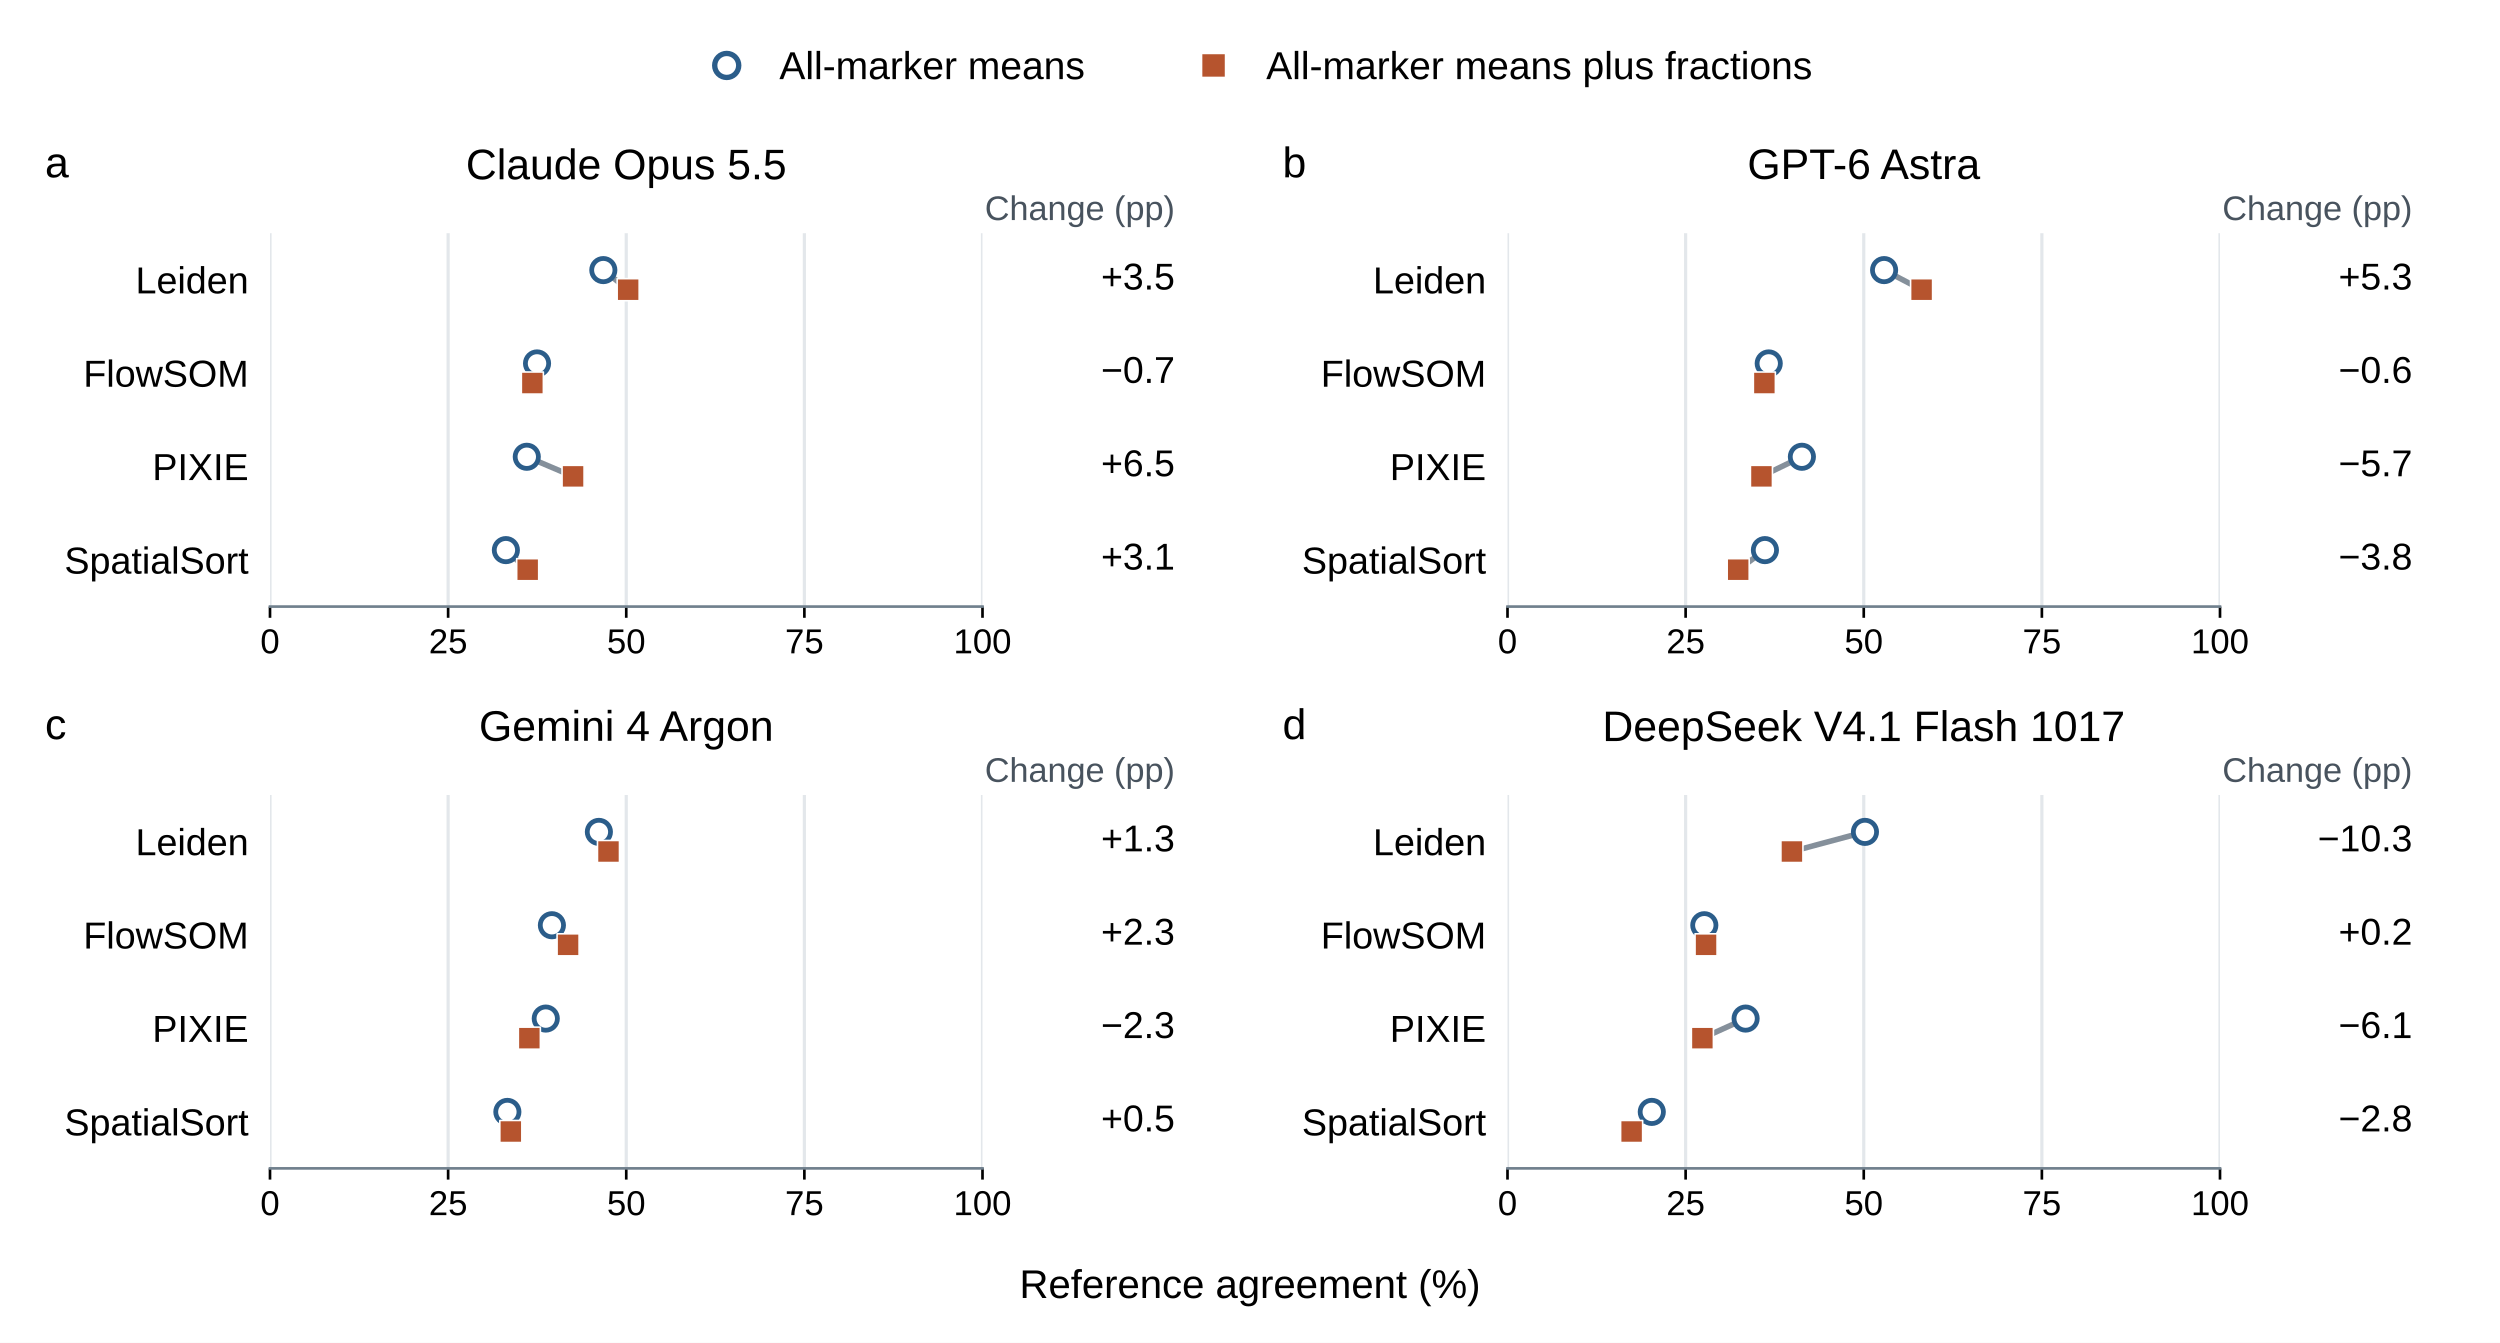
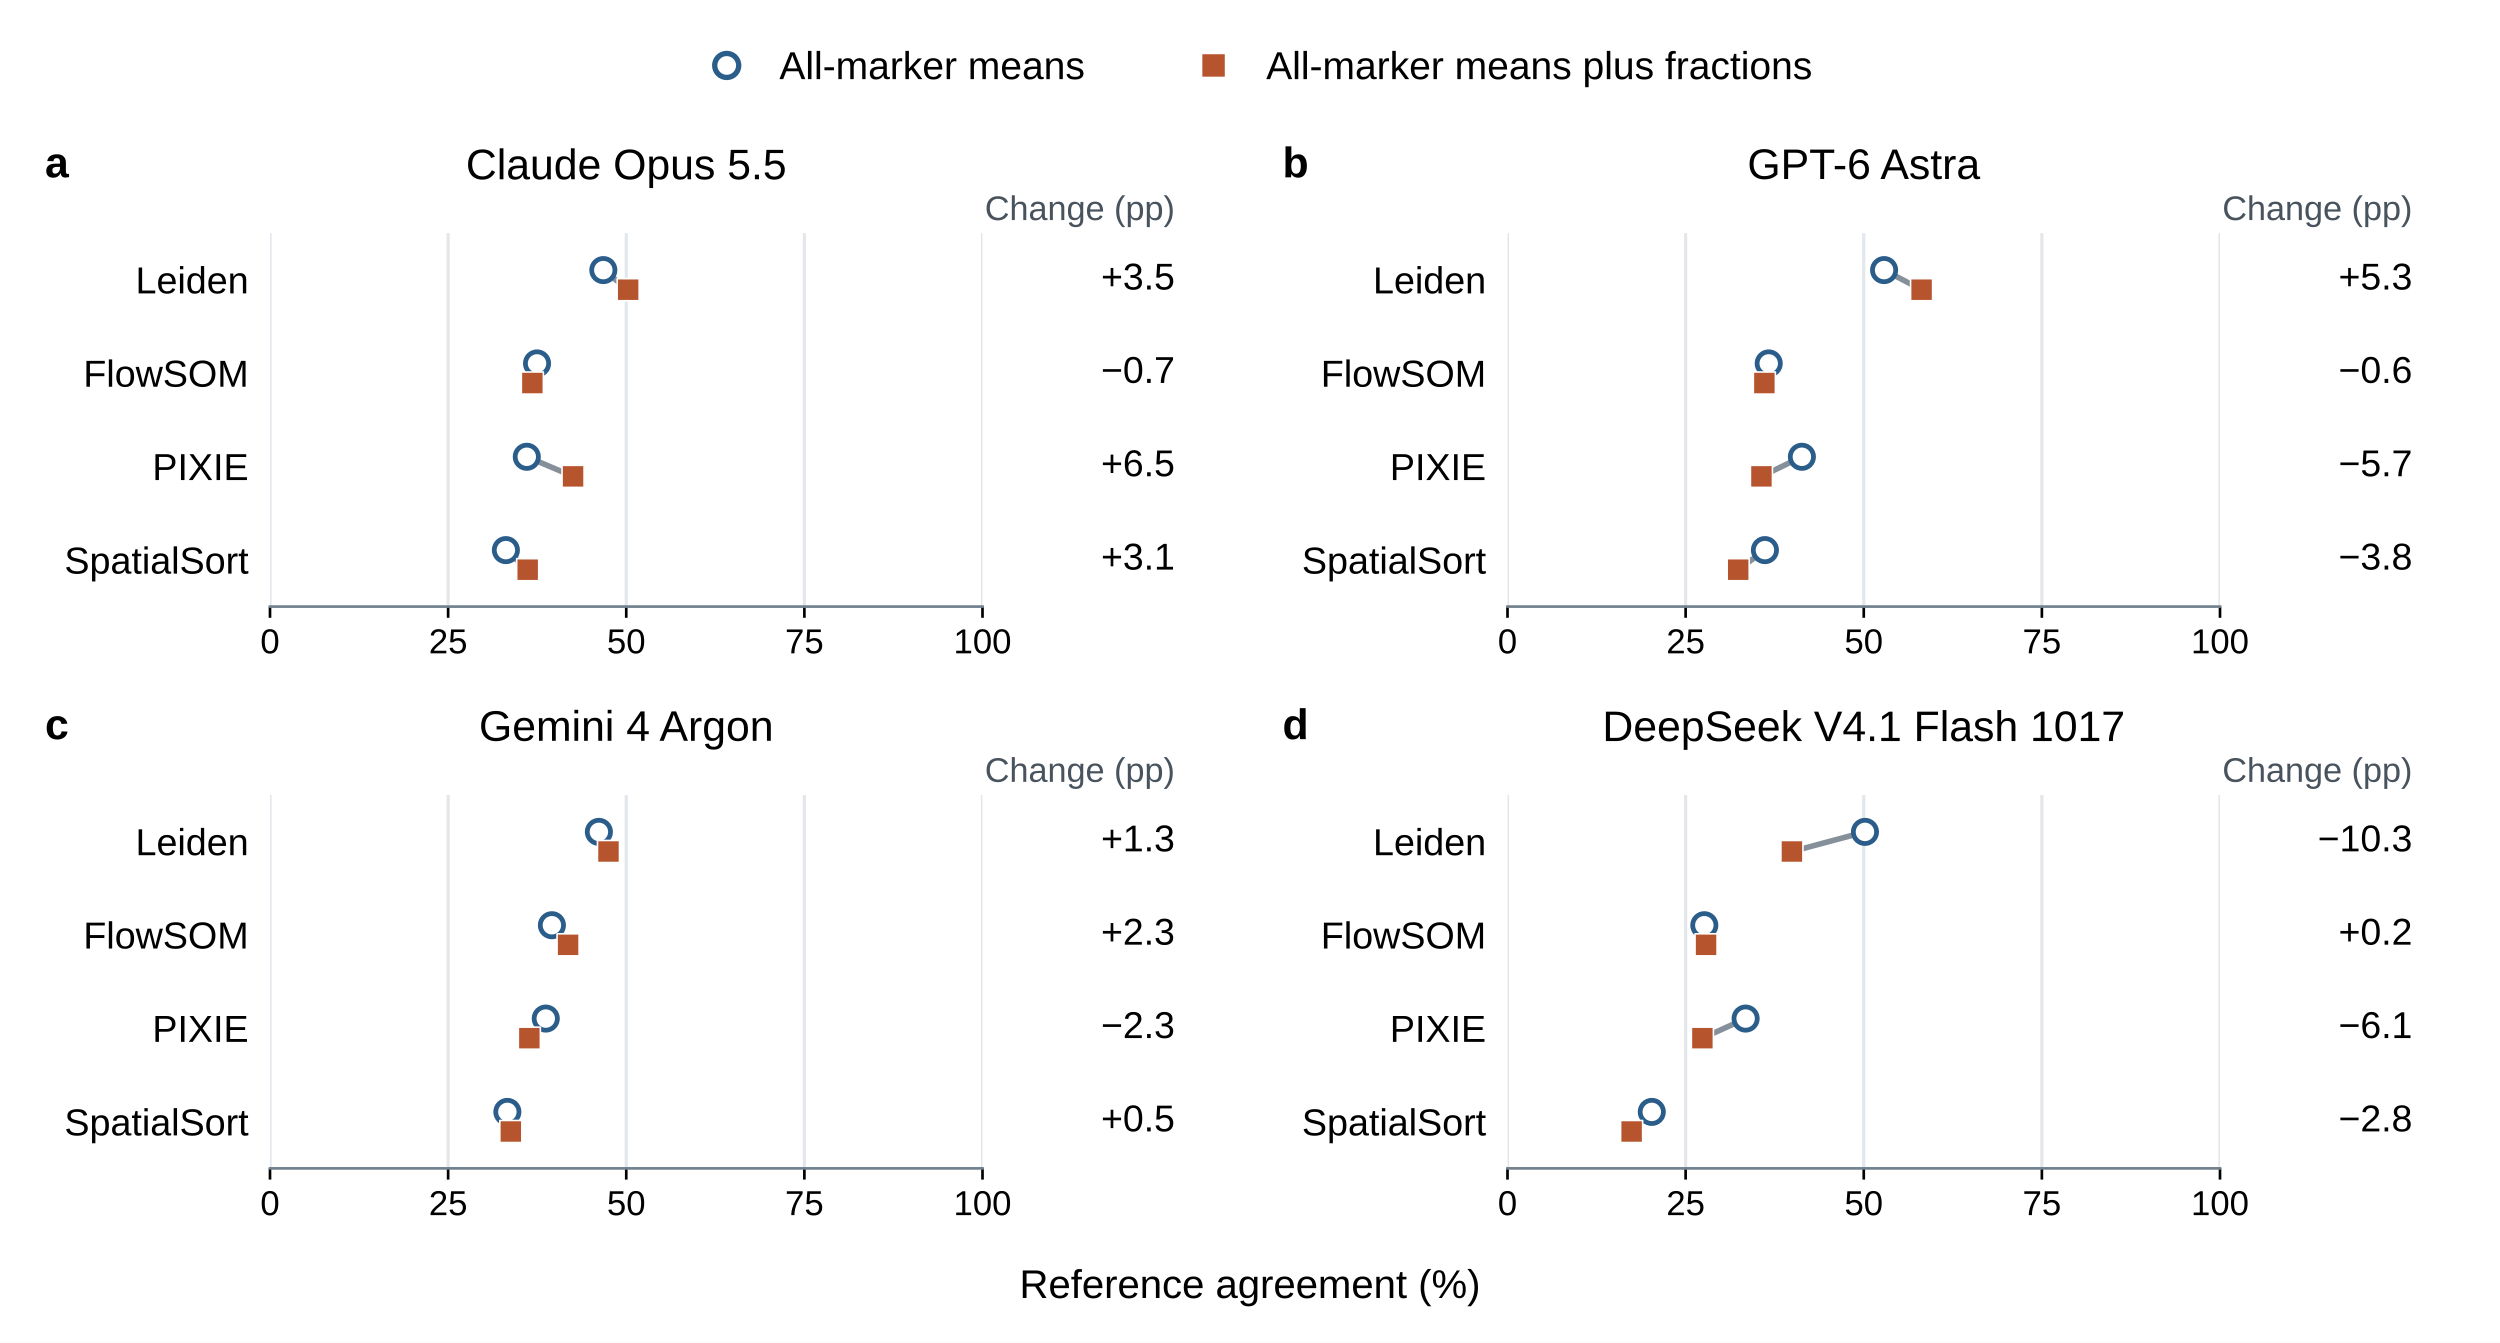
<svg xmlns="http://www.w3.org/2000/svg" xmlns:xlink="http://www.w3.org/1999/xlink" width="468pt" height="251.371pt" viewBox="0 0 468 251.371" version="1.1">
  <defs>
    <style type="text/css">*{stroke-linejoin: round; stroke-linecap: butt}</style>
  </defs>
  <g id="figure_1">
    <g id="patch_1">
      <path d="M 0 251.371  L 468 251.371  L 468 0  L 0 0  z " style="fill: #ffffff" />
    </g>
    <g id="axes_1">
      <g id="patch_2">
        <path d="M 50.544 113.552  L 183.924 113.552  L 183.924 43.66  L 50.544 43.66  z " style="fill: #ffffff" />
      </g>
      <g id="matplotlib.axis_1">
        <g id="xtick_1">
          <g id="line2d_1">
            <path d="M 50.544 113.552  L 50.544 43.66  " clip-path="url(#p164720109d)" style="fill: none; stroke: #e3e7eb; stroke-width: 0.6; stroke-linecap: square" />
          </g>
          <g id="line2d_2">
            <defs>
              <path id="mf519b2136f" d="M 0 0  L 0 2.1  " style="stroke: #000000; stroke-width: 0.5" />
            </defs>
            <g>
              <use xlink:href="#mf519b2136f" x="50.544" y="113.552" style="stroke: #000000; stroke-width: 0.5" />
            </g>
          </g>
          <g id="text_1">
            <text style="font-size: 6.5px; font-family: 'Arial', 'Liberation Sans', 'DejaVu Sans', sans-serif; text-anchor: middle" x="50.544" y="122.304" transform="rotate(-0 50.544 122.3044)">0</text>
          </g>
        </g>
        <g id="xtick_2">
          <g id="line2d_3">
            <path d="M 83.889 113.552  L 83.889 43.66  " clip-path="url(#p164720109d)" style="fill: none; stroke: #e3e7eb; stroke-width: 0.6; stroke-linecap: square" />
          </g>
          <g id="line2d_4">
            <g>
              <use xlink:href="#mf519b2136f" x="83.889" y="113.552" style="stroke: #000000; stroke-width: 0.5" />
            </g>
          </g>
          <g id="text_2">
            <text style="font-size: 6.5px; font-family: 'Arial', 'Liberation Sans', 'DejaVu Sans', sans-serif; text-anchor: middle" x="83.889" y="122.304" transform="rotate(-0 83.889 122.3044)">25</text>
          </g>
        </g>
        <g id="xtick_3">
          <g id="line2d_5">
            <path d="M 117.234 113.552  L 117.234 43.66  " clip-path="url(#p164720109d)" style="fill: none; stroke: #e3e7eb; stroke-width: 0.6; stroke-linecap: square" />
          </g>
          <g id="line2d_6">
            <g>
              <use xlink:href="#mf519b2136f" x="117.234" y="113.552" style="stroke: #000000; stroke-width: 0.5" />
            </g>
          </g>
          <g id="text_3">
            <text style="font-size: 6.5px; font-family: 'Arial', 'Liberation Sans', 'DejaVu Sans', sans-serif; text-anchor: middle" x="117.234" y="122.304" transform="rotate(-0 117.234 122.3044)">50</text>
          </g>
        </g>
        <g id="xtick_4">
          <g id="line2d_7">
            <path d="M 150.579 113.552  L 150.579 43.66  " clip-path="url(#p164720109d)" style="fill: none; stroke: #e3e7eb; stroke-width: 0.6; stroke-linecap: square" />
          </g>
          <g id="line2d_8">
            <g>
              <use xlink:href="#mf519b2136f" x="150.579" y="113.552" style="stroke: #000000; stroke-width: 0.5" />
            </g>
          </g>
          <g id="text_4">
            <text style="font-size: 6.5px; font-family: 'Arial', 'Liberation Sans', 'DejaVu Sans', sans-serif; text-anchor: middle" x="150.579" y="122.304" transform="rotate(-0 150.579 122.3044)">75</text>
          </g>
        </g>
        <g id="xtick_5">
          <g id="line2d_9">
            <path d="M 183.924 113.552  L 183.924 43.66  " clip-path="url(#p164720109d)" style="fill: none; stroke: #e3e7eb; stroke-width: 0.6; stroke-linecap: square" />
          </g>
          <g id="line2d_10">
            <g>
              <use xlink:href="#mf519b2136f" x="183.924" y="113.552" style="stroke: #000000; stroke-width: 0.5" />
            </g>
          </g>
          <g id="text_5">
            <text style="font-size: 6.5px; font-family: 'Arial', 'Liberation Sans', 'DejaVu Sans', sans-serif; text-anchor: middle" x="183.924" y="122.304" transform="rotate(-0 183.924 122.3044)">100</text>
          </g>
        </g>
      </g>
      <g id="matplotlib.axis_2">
        <g id="ytick_1">
          <g id="line2d_11" />
          <g id="text_6">
            <text style="font-size: 7.05px; font-family: 'Arial', 'Liberation Sans', 'DejaVu Sans', sans-serif; text-anchor: end" x="46.544" y="54.92" transform="rotate(-0 46.544 54.91967)">Leiden</text>
          </g>
        </g>
        <g id="ytick_2">
          <g id="line2d_12" />
          <g id="text_7">
            <text style="font-size: 7.05px; font-family: 'Arial', 'Liberation Sans', 'DejaVu Sans', sans-serif; text-anchor: end" x="46.544" y="72.393" transform="rotate(-0 46.544 72.39261)">FlowSOM</text>
          </g>
        </g>
        <g id="ytick_3">
          <g id="line2d_13" />
          <g id="text_8">
            <text style="font-size: 7.05px; font-family: 'Arial', 'Liberation Sans', 'DejaVu Sans', sans-serif; text-anchor: end" x="46.544" y="89.866" transform="rotate(-0 46.544 89.86554)">PIXIE</text>
          </g>
        </g>
        <g id="ytick_4">
          <g id="line2d_14" />
          <g id="text_9">
            <text style="font-size: 7.05px; font-family: 'Arial', 'Liberation Sans', 'DejaVu Sans', sans-serif; text-anchor: end" x="46.544" y="107.381" transform="rotate(-0 46.544 107.3814)">SpatialSort</text>
          </g>
        </g>
      </g>
      <g id="line2d_15">
        <path d="M 112.941 50.562  L 117.592 54.231  " clip-path="url(#p164720109d)" style="fill: none; stroke: #85909b; stroke-width: 1.05; stroke-linecap: square" />
      </g>
      <g id="line2d_16">
        <path d="M 100.533 68.035  L 99.658 71.704  " clip-path="url(#p164720109d)" style="fill: none; stroke: #85909b; stroke-width: 1.05; stroke-linecap: square" />
      </g>
      <g id="line2d_17">
        <path d="M 98.613 85.508  L 107.279 89.177  " clip-path="url(#p164720109d)" style="fill: none; stroke: #85909b; stroke-width: 1.05; stroke-linecap: square" />
      </g>
      <g id="line2d_18">
        <path d="M 94.701 102.981  L 98.783 106.65  " clip-path="url(#p164720109d)" style="fill: none; stroke: #85909b; stroke-width: 1.05; stroke-linecap: square" />
      </g>
      <g id="patch_3">
        <path d="M 50.544 113.552  L 183.924 113.552  " style="fill: none; stroke: #70808d; stroke-width: 0.5; stroke-linejoin: miter; stroke-linecap: square" />
      </g>
      <g id="text_10">
        <text style="font-size: 6.4px; font-family: 'Arial', 'Liberation Sans', 'DejaVu Sans', sans-serif; text-anchor: end; fill: #48535e" x="219.937" y="41.195" transform="rotate(-0 219.9366 41.19481)">Change (pp)</text>
      </g>
      <g id="text_11">
        <text style="font-size: 7px; font-family: 'Arial', 'Liberation Sans', 'DejaVu Sans', sans-serif; text-anchor: end" x="219.937" y="54.206" transform="rotate(-0 219.9366 54.20616)">+3.5</text>
      </g>
      <g id="text_12">
        <text style="font-size: 7px; font-family: 'Arial', 'Liberation Sans', 'DejaVu Sans', sans-serif; text-anchor: end" x="219.937" y="71.679" transform="rotate(-0 219.9366 71.67909)">−0.7</text>
      </g>
      <g id="text_13">
        <text style="font-size: 7px; font-family: 'Arial', 'Liberation Sans', 'DejaVu Sans', sans-serif; text-anchor: end" x="219.937" y="89.152" transform="rotate(-0 219.9366 89.15202)">+6.5</text>
      </g>
      <g id="text_14">
        <text style="font-size: 7px; font-family: 'Arial', 'Liberation Sans', 'DejaVu Sans', sans-serif; text-anchor: end" x="219.937" y="106.625" transform="rotate(-0 219.9366 106.625)">+3.1</text>
      </g>
      <g id="PathCollection_1">
        <defs>
          <path id="m39a8f7a4e0" d="M 0 2.179  C 0.578 2.179 1.132 1.95 1.541 1.541  C 1.95 1.132 2.179 0.578 2.179 0  C 2.179 -0.578 1.95 -1.132 1.541 -1.541  C 1.132 -1.95 0.578 -2.179 0 -2.179  C -0.578 -2.179 -1.132 -1.95 -1.541 -1.541  C -1.95 -1.132 -2.179 -0.578 -2.179 0  C -2.179 0.578 -1.95 1.132 -1.541 1.541  C -1.132 1.95 -0.578 2.179 0 2.179  z " style="stroke: #2b5d8a; stroke-width: 0.9" />
        </defs>
        <g clip-path="url(#p164720109d)">
          <use xlink:href="#m39a8f7a4e0" x="112.941" y="50.562" style="fill: #ffffff; stroke: #2b5d8a; stroke-width: 0.9" />
        </g>
      </g>
      <g id="PathCollection_2">
        <g clip-path="url(#p164720109d)">
          <use xlink:href="#m39a8f7a4e0" x="100.533" y="68.035" style="fill: #ffffff; stroke: #2b5d8a; stroke-width: 0.9" />
        </g>
      </g>
      <g id="PathCollection_3">
        <g clip-path="url(#p164720109d)">
          <use xlink:href="#m39a8f7a4e0" x="98.613" y="85.508" style="fill: #ffffff; stroke: #2b5d8a; stroke-width: 0.9" />
        </g>
      </g>
      <g id="PathCollection_4">
        <g clip-path="url(#p164720109d)">
          <use xlink:href="#m39a8f7a4e0" x="94.701" y="102.981" style="fill: #ffffff; stroke: #2b5d8a; stroke-width: 0.9" />
        </g>
      </g>
      <g id="PathCollection_5">
        <defs>
          <path id="m6fb741b19e" d="M -2.062 2.062  L 2.062 2.062  L 2.062 -2.062  L -2.062 -2.062  z " style="stroke: #ffffff; stroke-width: 0.3" />
        </defs>
        <g clip-path="url(#p164720109d)">
          <use xlink:href="#m6fb741b19e" x="117.592" y="54.231" style="fill: #b6542e; stroke: #ffffff; stroke-width: 0.3" />
        </g>
      </g>
      <g id="PathCollection_6">
        <g clip-path="url(#p164720109d)">
          <use xlink:href="#m6fb741b19e" x="99.658" y="71.704" style="fill: #b6542e; stroke: #ffffff; stroke-width: 0.3" />
        </g>
      </g>
      <g id="PathCollection_7">
        <g clip-path="url(#p164720109d)">
          <use xlink:href="#m6fb741b19e" x="107.279" y="89.177" style="fill: #b6542e; stroke: #ffffff; stroke-width: 0.3" />
        </g>
      </g>
      <g id="PathCollection_8">
        <g clip-path="url(#p164720109d)">
          <use xlink:href="#m6fb741b19e" x="98.783" y="106.65" style="fill: #b6542e; stroke: #ffffff; stroke-width: 0.3" />
        </g>
      </g>
    </g>
    <g id="axes_2">
      <g id="patch_4">
        <path d="M 282.204 113.552  L 415.584 113.552  L 415.584 43.66  L 282.204 43.66  z " style="fill: #ffffff" />
      </g>
      <g id="matplotlib.axis_3">
        <g id="xtick_6">
          <g id="line2d_19">
            <path d="M 282.204 113.552  L 282.204 43.66  " clip-path="url(#pc865735645)" style="fill: none; stroke: #e3e7eb; stroke-width: 0.6; stroke-linecap: square" />
          </g>
          <g id="line2d_20">
            <g>
              <use xlink:href="#mf519b2136f" x="282.204" y="113.552" style="stroke: #000000; stroke-width: 0.5" />
            </g>
          </g>
          <g id="text_15">
            <text style="font-size: 6.5px; font-family: 'Arial', 'Liberation Sans', 'DejaVu Sans', sans-serif; text-anchor: middle" x="282.204" y="122.304" transform="rotate(-0 282.204 122.3044)">0</text>
          </g>
        </g>
        <g id="xtick_7">
          <g id="line2d_21">
            <path d="M 315.549 113.552  L 315.549 43.66  " clip-path="url(#pc865735645)" style="fill: none; stroke: #e3e7eb; stroke-width: 0.6; stroke-linecap: square" />
          </g>
          <g id="line2d_22">
            <g>
              <use xlink:href="#mf519b2136f" x="315.549" y="113.552" style="stroke: #000000; stroke-width: 0.5" />
            </g>
          </g>
          <g id="text_16">
            <text style="font-size: 6.5px; font-family: 'Arial', 'Liberation Sans', 'DejaVu Sans', sans-serif; text-anchor: middle" x="315.549" y="122.304" transform="rotate(-0 315.549 122.3044)">25</text>
          </g>
        </g>
        <g id="xtick_8">
          <g id="line2d_23">
            <path d="M 348.894 113.552  L 348.894 43.66  " clip-path="url(#pc865735645)" style="fill: none; stroke: #e3e7eb; stroke-width: 0.6; stroke-linecap: square" />
          </g>
          <g id="line2d_24">
            <g>
              <use xlink:href="#mf519b2136f" x="348.894" y="113.552" style="stroke: #000000; stroke-width: 0.5" />
            </g>
          </g>
          <g id="text_17">
            <text style="font-size: 6.5px; font-family: 'Arial', 'Liberation Sans', 'DejaVu Sans', sans-serif; text-anchor: middle" x="348.894" y="122.304" transform="rotate(-0 348.894 122.3044)">50</text>
          </g>
        </g>
        <g id="xtick_9">
          <g id="line2d_25">
            <path d="M 382.239 113.552  L 382.239 43.66  " clip-path="url(#pc865735645)" style="fill: none; stroke: #e3e7eb; stroke-width: 0.6; stroke-linecap: square" />
          </g>
          <g id="line2d_26">
            <g>
              <use xlink:href="#mf519b2136f" x="382.239" y="113.552" style="stroke: #000000; stroke-width: 0.5" />
            </g>
          </g>
          <g id="text_18">
            <text style="font-size: 6.5px; font-family: 'Arial', 'Liberation Sans', 'DejaVu Sans', sans-serif; text-anchor: middle" x="382.239" y="122.304" transform="rotate(-0 382.239 122.3044)">75</text>
          </g>
        </g>
        <g id="xtick_10">
          <g id="line2d_27">
            <path d="M 415.584 113.552  L 415.584 43.66  " clip-path="url(#pc865735645)" style="fill: none; stroke: #e3e7eb; stroke-width: 0.6; stroke-linecap: square" />
          </g>
          <g id="line2d_28">
            <g>
              <use xlink:href="#mf519b2136f" x="415.584" y="113.552" style="stroke: #000000; stroke-width: 0.5" />
            </g>
          </g>
          <g id="text_19">
            <text style="font-size: 6.5px; font-family: 'Arial', 'Liberation Sans', 'DejaVu Sans', sans-serif; text-anchor: middle" x="415.584" y="122.304" transform="rotate(-0 415.584 122.3044)">100</text>
          </g>
        </g>
      </g>
      <g id="matplotlib.axis_4">
        <g id="ytick_5">
          <g id="line2d_29" />
          <g id="text_20">
            <text style="font-size: 7.05px; font-family: 'Arial', 'Liberation Sans', 'DejaVu Sans', sans-serif; text-anchor: end" x="278.204" y="54.92" transform="rotate(-0 278.204 54.91967)">Leiden</text>
          </g>
        </g>
        <g id="ytick_6">
          <g id="line2d_30" />
          <g id="text_21">
            <text style="font-size: 7.05px; font-family: 'Arial', 'Liberation Sans', 'DejaVu Sans', sans-serif; text-anchor: end" x="278.204" y="72.393" transform="rotate(-0 278.204 72.39261)">FlowSOM</text>
          </g>
        </g>
        <g id="ytick_7">
          <g id="line2d_31" />
          <g id="text_22">
            <text style="font-size: 7.05px; font-family: 'Arial', 'Liberation Sans', 'DejaVu Sans', sans-serif; text-anchor: end" x="278.204" y="89.866" transform="rotate(-0 278.204 89.86554)">PIXIE</text>
          </g>
        </g>
        <g id="ytick_8">
          <g id="line2d_32" />
          <g id="text_23">
            <text style="font-size: 7.05px; font-family: 'Arial', 'Liberation Sans', 'DejaVu Sans', sans-serif; text-anchor: end" x="278.204" y="107.381" transform="rotate(-0 278.204 107.3814)">SpatialSort</text>
          </g>
        </g>
      </g>
      <g id="line2d_33">
        <path d="M 352.704 50.562  L 359.724 54.231  " clip-path="url(#pc865735645)" style="fill: none; stroke: #85909b; stroke-width: 1.05; stroke-linecap: square" />
      </g>
      <g id="line2d_34">
        <path d="M 331.105 68.035  L 330.291 71.704  " clip-path="url(#pc865735645)" style="fill: none; stroke: #85909b; stroke-width: 1.05; stroke-linecap: square" />
      </g>
      <g id="line2d_35">
        <path d="M 337.314 85.508  L 329.741 89.177  " clip-path="url(#pc865735645)" style="fill: none; stroke: #85909b; stroke-width: 1.05; stroke-linecap: square" />
      </g>
      <g id="line2d_36">
        <path d="M 330.393 102.981  L 325.39 106.65  " clip-path="url(#pc865735645)" style="fill: none; stroke: #85909b; stroke-width: 1.05; stroke-linecap: square" />
      </g>
      <g id="patch_5">
        <path d="M 282.204 113.552  L 415.584 113.552  " style="fill: none; stroke: #70808d; stroke-width: 0.5; stroke-linejoin: miter; stroke-linecap: square" />
      </g>
      <g id="text_24">
        <text style="font-size: 6.4px; font-family: 'Arial', 'Liberation Sans', 'DejaVu Sans', sans-serif; text-anchor: end; fill: #48535e" x="451.597" y="41.195" transform="rotate(-0 451.5966 41.19481)">Change (pp)</text>
      </g>
      <g id="text_25">
        <text style="font-size: 7px; font-family: 'Arial', 'Liberation Sans', 'DejaVu Sans', sans-serif; text-anchor: end" x="451.597" y="54.206" transform="rotate(-0 451.5966 54.20616)">+5.3</text>
      </g>
      <g id="text_26">
        <text style="font-size: 7px; font-family: 'Arial', 'Liberation Sans', 'DejaVu Sans', sans-serif; text-anchor: end" x="451.597" y="71.679" transform="rotate(-0 451.5966 71.67909)">−0.6</text>
      </g>
      <g id="text_27">
        <text style="font-size: 7px; font-family: 'Arial', 'Liberation Sans', 'DejaVu Sans', sans-serif; text-anchor: end" x="451.597" y="89.152" transform="rotate(-0 451.5966 89.15202)">−5.7</text>
      </g>
      <g id="text_28">
        <text style="font-size: 7px; font-family: 'Arial', 'Liberation Sans', 'DejaVu Sans', sans-serif; text-anchor: end" x="451.597" y="106.625" transform="rotate(-0 451.5966 106.625)">−3.8</text>
      </g>
      <g id="PathCollection_9">
        <g clip-path="url(#pc865735645)">
          <use xlink:href="#m39a8f7a4e0" x="352.704" y="50.562" style="fill: #ffffff; stroke: #2b5d8a; stroke-width: 0.9" />
        </g>
      </g>
      <g id="PathCollection_10">
        <g clip-path="url(#pc865735645)">
          <use xlink:href="#m39a8f7a4e0" x="331.105" y="68.035" style="fill: #ffffff; stroke: #2b5d8a; stroke-width: 0.9" />
        </g>
      </g>
      <g id="PathCollection_11">
        <g clip-path="url(#pc865735645)">
          <use xlink:href="#m39a8f7a4e0" x="337.314" y="85.508" style="fill: #ffffff; stroke: #2b5d8a; stroke-width: 0.9" />
        </g>
      </g>
      <g id="PathCollection_12">
        <g clip-path="url(#pc865735645)">
          <use xlink:href="#m39a8f7a4e0" x="330.393" y="102.981" style="fill: #ffffff; stroke: #2b5d8a; stroke-width: 0.9" />
        </g>
      </g>
      <g id="PathCollection_13">
        <g clip-path="url(#pc865735645)">
          <use xlink:href="#m6fb741b19e" x="359.724" y="54.231" style="fill: #b6542e; stroke: #ffffff; stroke-width: 0.3" />
        </g>
      </g>
      <g id="PathCollection_14">
        <g clip-path="url(#pc865735645)">
          <use xlink:href="#m6fb741b19e" x="330.291" y="71.704" style="fill: #b6542e; stroke: #ffffff; stroke-width: 0.3" />
        </g>
      </g>
      <g id="PathCollection_15">
        <g clip-path="url(#pc865735645)">
          <use xlink:href="#m6fb741b19e" x="329.741" y="89.177" style="fill: #b6542e; stroke: #ffffff; stroke-width: 0.3" />
        </g>
      </g>
      <g id="PathCollection_16">
        <g clip-path="url(#pc865735645)">
          <use xlink:href="#m6fb741b19e" x="325.39" y="106.65" style="fill: #b6542e; stroke: #ffffff; stroke-width: 0.3" />
        </g>
      </g>
    </g>
    <g id="axes_3">
      <g id="patch_6">
        <path d="M 50.544 218.72  L 183.924 218.72  L 183.924 148.829  L 50.544 148.829  z " style="fill: #ffffff" />
      </g>
      <g id="matplotlib.axis_5">
        <g id="xtick_11">
          <g id="line2d_37">
            <path d="M 50.544 218.72  L 50.544 148.829  " clip-path="url(#pc172d4efec)" style="fill: none; stroke: #e3e7eb; stroke-width: 0.6; stroke-linecap: square" />
          </g>
          <g id="line2d_38">
            <g>
              <use xlink:href="#mf519b2136f" x="50.544" y="218.72" style="stroke: #000000; stroke-width: 0.5" />
            </g>
          </g>
          <g id="text_29">
            <text style="font-size: 6.5px; font-family: 'Arial', 'Liberation Sans', 'DejaVu Sans', sans-serif; text-anchor: middle" x="50.544" y="227.473" transform="rotate(-0 50.544 227.473)">0</text>
          </g>
        </g>
        <g id="xtick_12">
          <g id="line2d_39">
            <path d="M 83.889 218.72  L 83.889 148.829  " clip-path="url(#pc172d4efec)" style="fill: none; stroke: #e3e7eb; stroke-width: 0.6; stroke-linecap: square" />
          </g>
          <g id="line2d_40">
            <g>
              <use xlink:href="#mf519b2136f" x="83.889" y="218.72" style="stroke: #000000; stroke-width: 0.5" />
            </g>
          </g>
          <g id="text_30">
            <text style="font-size: 6.5px; font-family: 'Arial', 'Liberation Sans', 'DejaVu Sans', sans-serif; text-anchor: middle" x="83.889" y="227.473" transform="rotate(-0 83.889 227.473)">25</text>
          </g>
        </g>
        <g id="xtick_13">
          <g id="line2d_41">
            <path d="M 117.234 218.72  L 117.234 148.829  " clip-path="url(#pc172d4efec)" style="fill: none; stroke: #e3e7eb; stroke-width: 0.6; stroke-linecap: square" />
          </g>
          <g id="line2d_42">
            <g>
              <use xlink:href="#mf519b2136f" x="117.234" y="218.72" style="stroke: #000000; stroke-width: 0.5" />
            </g>
          </g>
          <g id="text_31">
            <text style="font-size: 6.5px; font-family: 'Arial', 'Liberation Sans', 'DejaVu Sans', sans-serif; text-anchor: middle" x="117.234" y="227.473" transform="rotate(-0 117.234 227.473)">50</text>
          </g>
        </g>
        <g id="xtick_14">
          <g id="line2d_43">
            <path d="M 150.579 218.72  L 150.579 148.829  " clip-path="url(#pc172d4efec)" style="fill: none; stroke: #e3e7eb; stroke-width: 0.6; stroke-linecap: square" />
          </g>
          <g id="line2d_44">
            <g>
              <use xlink:href="#mf519b2136f" x="150.579" y="218.72" style="stroke: #000000; stroke-width: 0.5" />
            </g>
          </g>
          <g id="text_32">
            <text style="font-size: 6.5px; font-family: 'Arial', 'Liberation Sans', 'DejaVu Sans', sans-serif; text-anchor: middle" x="150.579" y="227.473" transform="rotate(-0 150.579 227.473)">75</text>
          </g>
        </g>
        <g id="xtick_15">
          <g id="line2d_45">
            <path d="M 183.924 218.72  L 183.924 148.829  " clip-path="url(#pc172d4efec)" style="fill: none; stroke: #e3e7eb; stroke-width: 0.6; stroke-linecap: square" />
          </g>
          <g id="line2d_46">
            <g>
              <use xlink:href="#mf519b2136f" x="183.924" y="218.72" style="stroke: #000000; stroke-width: 0.5" />
            </g>
          </g>
          <g id="text_33">
            <text style="font-size: 6.5px; font-family: 'Arial', 'Liberation Sans', 'DejaVu Sans', sans-serif; text-anchor: middle" x="183.924" y="227.473" transform="rotate(-0 183.924 227.473)">100</text>
          </g>
        </g>
      </g>
      <g id="matplotlib.axis_6">
        <g id="ytick_9">
          <g id="line2d_47" />
          <g id="text_34">
            <text style="font-size: 7.05px; font-family: 'Arial', 'Liberation Sans', 'DejaVu Sans', sans-serif; text-anchor: end" x="46.544" y="160.088" transform="rotate(-0 46.544 160.0883)">Leiden</text>
          </g>
        </g>
        <g id="ytick_10">
          <g id="line2d_48" />
          <g id="text_35">
            <text style="font-size: 7.05px; font-family: 'Arial', 'Liberation Sans', 'DejaVu Sans', sans-serif; text-anchor: end" x="46.544" y="177.561" transform="rotate(-0 46.544 177.5612)">FlowSOM</text>
          </g>
        </g>
        <g id="ytick_11">
          <g id="line2d_49" />
          <g id="text_36">
            <text style="font-size: 7.05px; font-family: 'Arial', 'Liberation Sans', 'DejaVu Sans', sans-serif; text-anchor: end" x="46.544" y="195.034" transform="rotate(-0 46.544 195.0341)">PIXIE</text>
          </g>
        </g>
        <g id="ytick_12">
          <g id="line2d_50" />
          <g id="text_37">
            <text style="font-size: 7.05px; font-family: 'Arial', 'Liberation Sans', 'DejaVu Sans', sans-serif; text-anchor: end" x="46.544" y="212.55" transform="rotate(-0 46.544 212.55)">SpatialSort</text>
          </g>
        </g>
      </g>
      <g id="line2d_51">
        <path d="M 112.111 155.73  L 113.908 159.4  " clip-path="url(#pc172d4efec)" style="fill: none; stroke: #85909b; stroke-width: 1.05; stroke-linecap: square" />
      </g>
      <g id="line2d_52">
        <path d="M 103.316 173.203  L 106.346 176.873  " clip-path="url(#pc172d4efec)" style="fill: none; stroke: #85909b; stroke-width: 1.05; stroke-linecap: square" />
      </g>
      <g id="line2d_53">
        <path d="M 102.167 190.676  L 99.095 194.346  " clip-path="url(#pc172d4efec)" style="fill: none; stroke: #85909b; stroke-width: 1.05; stroke-linecap: square" />
      </g>
      <g id="line2d_54">
        <path d="M 94.978 208.149  L 95.627 211.819  " clip-path="url(#pc172d4efec)" style="fill: none; stroke: #85909b; stroke-width: 1.05; stroke-linecap: square" />
      </g>
      <g id="patch_7">
        <path d="M 50.544 218.72  L 183.924 218.72  " style="fill: none; stroke: #70808d; stroke-width: 0.5; stroke-linejoin: miter; stroke-linecap: square" />
      </g>
      <g id="text_38">
        <text style="font-size: 6.4px; font-family: 'Arial', 'Liberation Sans', 'DejaVu Sans', sans-serif; text-anchor: end; fill: #48535e" x="219.937" y="146.363" transform="rotate(-0 219.9366 146.3634)">Change (pp)</text>
      </g>
      <g id="text_39">
        <text style="font-size: 7px; font-family: 'Arial', 'Liberation Sans', 'DejaVu Sans', sans-serif; text-anchor: end" x="219.937" y="159.375" transform="rotate(-0 219.9366 159.3747)">+1.3</text>
      </g>
      <g id="text_40">
        <text style="font-size: 7px; font-family: 'Arial', 'Liberation Sans', 'DejaVu Sans', sans-serif; text-anchor: end" x="219.937" y="176.848" transform="rotate(-0 219.9366 176.8477)">+2.3</text>
      </g>
      <g id="text_41">
        <text style="font-size: 7px; font-family: 'Arial', 'Liberation Sans', 'DejaVu Sans', sans-serif; text-anchor: end" x="219.937" y="194.321" transform="rotate(-0 219.9366 194.3206)">−2.3</text>
      </g>
      <g id="text_42">
        <text style="font-size: 7px; font-family: 'Arial', 'Liberation Sans', 'DejaVu Sans', sans-serif; text-anchor: end" x="219.937" y="211.794" transform="rotate(-0 219.9366 211.7935)">+0.5</text>
      </g>
      <g id="PathCollection_17">
        <g clip-path="url(#pc172d4efec)">
          <use xlink:href="#m39a8f7a4e0" x="112.111" y="155.73" style="fill: #ffffff; stroke: #2b5d8a; stroke-width: 0.9" />
        </g>
      </g>
      <g id="PathCollection_18">
        <g clip-path="url(#pc172d4efec)">
          <use xlink:href="#m39a8f7a4e0" x="103.316" y="173.203" style="fill: #ffffff; stroke: #2b5d8a; stroke-width: 0.9" />
        </g>
      </g>
      <g id="PathCollection_19">
        <g clip-path="url(#pc172d4efec)">
          <use xlink:href="#m39a8f7a4e0" x="102.167" y="190.676" style="fill: #ffffff; stroke: #2b5d8a; stroke-width: 0.9" />
        </g>
      </g>
      <g id="PathCollection_20">
        <g clip-path="url(#pc172d4efec)">
          <use xlink:href="#m39a8f7a4e0" x="94.978" y="208.149" style="fill: #ffffff; stroke: #2b5d8a; stroke-width: 0.9" />
        </g>
      </g>
      <g id="PathCollection_21">
        <g clip-path="url(#pc172d4efec)">
          <use xlink:href="#m6fb741b19e" x="113.908" y="159.4" style="fill: #b6542e; stroke: #ffffff; stroke-width: 0.3" />
        </g>
      </g>
      <g id="PathCollection_22">
        <g clip-path="url(#pc172d4efec)">
          <use xlink:href="#m6fb741b19e" x="106.346" y="176.873" style="fill: #b6542e; stroke: #ffffff; stroke-width: 0.3" />
        </g>
      </g>
      <g id="PathCollection_23">
        <g clip-path="url(#pc172d4efec)">
          <use xlink:href="#m6fb741b19e" x="99.095" y="194.346" style="fill: #b6542e; stroke: #ffffff; stroke-width: 0.3" />
        </g>
      </g>
      <g id="PathCollection_24">
        <g clip-path="url(#pc172d4efec)">
          <use xlink:href="#m6fb741b19e" x="95.627" y="211.819" style="fill: #b6542e; stroke: #ffffff; stroke-width: 0.3" />
        </g>
      </g>
    </g>
    <g id="axes_4">
      <g id="patch_8">
        <path d="M 282.204 218.72  L 415.584 218.72  L 415.584 148.829  L 282.204 148.829  z " style="fill: #ffffff" />
      </g>
      <g id="matplotlib.axis_7">
        <g id="xtick_16">
          <g id="line2d_55">
            <path d="M 282.204 218.72  L 282.204 148.829  " clip-path="url(#paf9d4f70c8)" style="fill: none; stroke: #e3e7eb; stroke-width: 0.6; stroke-linecap: square" />
          </g>
          <g id="line2d_56">
            <g>
              <use xlink:href="#mf519b2136f" x="282.204" y="218.72" style="stroke: #000000; stroke-width: 0.5" />
            </g>
          </g>
          <g id="text_43">
            <text style="font-size: 6.5px; font-family: 'Arial', 'Liberation Sans', 'DejaVu Sans', sans-serif; text-anchor: middle" x="282.204" y="227.473" transform="rotate(-0 282.204 227.473)">0</text>
          </g>
        </g>
        <g id="xtick_17">
          <g id="line2d_57">
            <path d="M 315.549 218.72  L 315.549 148.829  " clip-path="url(#paf9d4f70c8)" style="fill: none; stroke: #e3e7eb; stroke-width: 0.6; stroke-linecap: square" />
          </g>
          <g id="line2d_58">
            <g>
              <use xlink:href="#mf519b2136f" x="315.549" y="218.72" style="stroke: #000000; stroke-width: 0.5" />
            </g>
          </g>
          <g id="text_44">
            <text style="font-size: 6.5px; font-family: 'Arial', 'Liberation Sans', 'DejaVu Sans', sans-serif; text-anchor: middle" x="315.549" y="227.473" transform="rotate(-0 315.549 227.473)">25</text>
          </g>
        </g>
        <g id="xtick_18">
          <g id="line2d_59">
            <path d="M 348.894 218.72  L 348.894 148.829  " clip-path="url(#paf9d4f70c8)" style="fill: none; stroke: #e3e7eb; stroke-width: 0.6; stroke-linecap: square" />
          </g>
          <g id="line2d_60">
            <g>
              <use xlink:href="#mf519b2136f" x="348.894" y="218.72" style="stroke: #000000; stroke-width: 0.5" />
            </g>
          </g>
          <g id="text_45">
            <text style="font-size: 6.5px; font-family: 'Arial', 'Liberation Sans', 'DejaVu Sans', sans-serif; text-anchor: middle" x="348.894" y="227.473" transform="rotate(-0 348.894 227.473)">50</text>
          </g>
        </g>
        <g id="xtick_19">
          <g id="line2d_61">
            <path d="M 382.239 218.72  L 382.239 148.829  " clip-path="url(#paf9d4f70c8)" style="fill: none; stroke: #e3e7eb; stroke-width: 0.6; stroke-linecap: square" />
          </g>
          <g id="line2d_62">
            <g>
              <use xlink:href="#mf519b2136f" x="382.239" y="218.72" style="stroke: #000000; stroke-width: 0.5" />
            </g>
          </g>
          <g id="text_46">
            <text style="font-size: 6.5px; font-family: 'Arial', 'Liberation Sans', 'DejaVu Sans', sans-serif; text-anchor: middle" x="382.239" y="227.473" transform="rotate(-0 382.239 227.473)">75</text>
          </g>
        </g>
        <g id="xtick_20">
          <g id="line2d_63">
            <path d="M 415.584 218.72  L 415.584 148.829  " clip-path="url(#paf9d4f70c8)" style="fill: none; stroke: #e3e7eb; stroke-width: 0.6; stroke-linecap: square" />
          </g>
          <g id="line2d_64">
            <g>
              <use xlink:href="#mf519b2136f" x="415.584" y="218.72" style="stroke: #000000; stroke-width: 0.5" />
            </g>
          </g>
          <g id="text_47">
            <text style="font-size: 6.5px; font-family: 'Arial', 'Liberation Sans', 'DejaVu Sans', sans-serif; text-anchor: middle" x="415.584" y="227.473" transform="rotate(-0 415.584 227.473)">100</text>
          </g>
        </g>
      </g>
      <g id="matplotlib.axis_8">
        <g id="ytick_13">
          <g id="line2d_65" />
          <g id="text_48">
            <text style="font-size: 7.05px; font-family: 'Arial', 'Liberation Sans', 'DejaVu Sans', sans-serif; text-anchor: end" x="278.204" y="160.088" transform="rotate(-0 278.204 160.0883)">Leiden</text>
          </g>
        </g>
        <g id="ytick_14">
          <g id="line2d_66" />
          <g id="text_49">
            <text style="font-size: 7.05px; font-family: 'Arial', 'Liberation Sans', 'DejaVu Sans', sans-serif; text-anchor: end" x="278.204" y="177.561" transform="rotate(-0 278.204 177.5612)">FlowSOM</text>
          </g>
        </g>
        <g id="ytick_15">
          <g id="line2d_67" />
          <g id="text_50">
            <text style="font-size: 7.05px; font-family: 'Arial', 'Liberation Sans', 'DejaVu Sans', sans-serif; text-anchor: end" x="278.204" y="195.034" transform="rotate(-0 278.204 195.0341)">PIXIE</text>
          </g>
        </g>
        <g id="ytick_16">
          <g id="line2d_68" />
          <g id="text_51">
            <text style="font-size: 7.05px; font-family: 'Arial', 'Liberation Sans', 'DejaVu Sans', sans-serif; text-anchor: end" x="278.204" y="212.55" transform="rotate(-0 278.204 212.55)">SpatialSort</text>
          </g>
        </g>
      </g>
      <g id="line2d_69">
        <path d="M 349.12 155.73  L 335.447 159.4  " clip-path="url(#paf9d4f70c8)" style="fill: none; stroke: #85909b; stroke-width: 1.05; stroke-linecap: square" />
      </g>
      <g id="line2d_70">
        <path d="M 319.048 173.203  L 319.374 176.873  " clip-path="url(#paf9d4f70c8)" style="fill: none; stroke: #85909b; stroke-width: 1.05; stroke-linecap: square" />
      </g>
      <g id="line2d_71">
        <path d="M 326.778 190.676  L 318.687 194.346  " clip-path="url(#paf9d4f70c8)" style="fill: none; stroke: #85909b; stroke-width: 1.05; stroke-linecap: square" />
      </g>
      <g id="line2d_72">
        <path d="M 309.214 208.149  L 305.44 211.819  " clip-path="url(#paf9d4f70c8)" style="fill: none; stroke: #85909b; stroke-width: 1.05; stroke-linecap: square" />
      </g>
      <g id="patch_9">
        <path d="M 282.204 218.72  L 415.584 218.72  " style="fill: none; stroke: #70808d; stroke-width: 0.5; stroke-linejoin: miter; stroke-linecap: square" />
      </g>
      <g id="text_52">
        <text style="font-size: 6.4px; font-family: 'Arial', 'Liberation Sans', 'DejaVu Sans', sans-serif; text-anchor: end; fill: #48535e" x="451.597" y="146.363" transform="rotate(-0 451.5966 146.3634)">Change (pp)</text>
      </g>
      <g id="text_53">
        <text style="font-size: 7px; font-family: 'Arial', 'Liberation Sans', 'DejaVu Sans', sans-serif; text-anchor: end" x="451.597" y="159.375" transform="rotate(-0 451.5966 159.3747)">−10.3</text>
      </g>
      <g id="text_54">
        <text style="font-size: 7px; font-family: 'Arial', 'Liberation Sans', 'DejaVu Sans', sans-serif; text-anchor: end" x="451.597" y="176.848" transform="rotate(-0 451.5966 176.8477)">+0.2</text>
      </g>
      <g id="text_55">
        <text style="font-size: 7px; font-family: 'Arial', 'Liberation Sans', 'DejaVu Sans', sans-serif; text-anchor: end" x="451.597" y="194.321" transform="rotate(-0 451.5966 194.3206)">−6.1</text>
      </g>
      <g id="text_56">
        <text style="font-size: 7px; font-family: 'Arial', 'Liberation Sans', 'DejaVu Sans', sans-serif; text-anchor: end" x="451.597" y="211.794" transform="rotate(-0 451.5966 211.7935)">−2.8</text>
      </g>
      <g id="PathCollection_25">
        <g clip-path="url(#paf9d4f70c8)">
          <use xlink:href="#m39a8f7a4e0" x="349.12" y="155.73" style="fill: #ffffff; stroke: #2b5d8a; stroke-width: 0.9" />
        </g>
      </g>
      <g id="PathCollection_26">
        <g clip-path="url(#paf9d4f70c8)">
          <use xlink:href="#m39a8f7a4e0" x="319.048" y="173.203" style="fill: #ffffff; stroke: #2b5d8a; stroke-width: 0.9" />
        </g>
      </g>
      <g id="PathCollection_27">
        <g clip-path="url(#paf9d4f70c8)">
          <use xlink:href="#m39a8f7a4e0" x="326.778" y="190.676" style="fill: #ffffff; stroke: #2b5d8a; stroke-width: 0.9" />
        </g>
      </g>
      <g id="PathCollection_28">
        <g clip-path="url(#paf9d4f70c8)">
          <use xlink:href="#m39a8f7a4e0" x="309.214" y="208.149" style="fill: #ffffff; stroke: #2b5d8a; stroke-width: 0.9" />
        </g>
      </g>
      <g id="PathCollection_29">
        <g clip-path="url(#paf9d4f70c8)">
          <use xlink:href="#m6fb741b19e" x="335.447" y="159.4" style="fill: #b6542e; stroke: #ffffff; stroke-width: 0.3" />
        </g>
      </g>
      <g id="PathCollection_30">
        <g clip-path="url(#paf9d4f70c8)">
          <use xlink:href="#m6fb741b19e" x="319.374" y="176.873" style="fill: #b6542e; stroke: #ffffff; stroke-width: 0.3" />
        </g>
      </g>
      <g id="PathCollection_31">
        <g clip-path="url(#paf9d4f70c8)">
          <use xlink:href="#m6fb741b19e" x="318.687" y="194.346" style="fill: #b6542e; stroke: #ffffff; stroke-width: 0.3" />
        </g>
      </g>
      <g id="PathCollection_32">
        <g clip-path="url(#paf9d4f70c8)">
          <use xlink:href="#m6fb741b19e" x="305.44" y="211.819" style="fill: #b6542e; stroke: #ffffff; stroke-width: 0.3" />
        </g>
      </g>
    </g>
+     <g id="panel-letter-a">
+       <text style="font-weight: 700; font-size: 8px; font-family: 'Arial', 'Liberation Sans', 'DejaVu Sans', sans-serif; text-anchor: start" x="8.424" y="33.193" transform="rotate(-0 8.424 33.19342)">a</text>
+     </g>
    <g id="text_57">
-       <text style="font-size: 8px; font-family: 'Arial', 'Liberation Sans', 'DejaVu Sans', sans-serif; text-anchor: start" x="8.424" y="33.193" transform="rotate(-0 8.424 33.19342)">a</text>
+       <text style="font-size: 8px; font-family: 'Arial', 'Liberation Sans', 'DejaVu Sans', sans-serif; text-anchor: middle" x="117.234" y="33.555" transform="rotate(-0 117.234 33.55504)">Claude Opus 5.5</text>
+     </g>
+     <g id="panel-letter-b">
+       <text style="font-weight: 700; font-size: 8px; font-family: 'Arial', 'Liberation Sans', 'DejaVu Sans', sans-serif; text-anchor: start" x="240.084" y="33.193" transform="rotate(-0 240.084 33.19342)">b</text>
    </g>
    <g id="text_58">
-       <text style="font-size: 8px; font-family: 'Arial', 'Liberation Sans', 'DejaVu Sans', sans-serif; text-anchor: middle" x="117.234" y="33.555" transform="rotate(-0 117.234 33.55504)">Claude Opus 5.5</text>
+       <text style="font-size: 8px; font-family: 'Arial', 'Liberation Sans', 'DejaVu Sans', sans-serif; text-anchor: middle" x="348.894" y="33.504" transform="rotate(-0 348.894 33.50379)">GPT-6 Astra</text>
+     </g>
+     <g id="panel-letter-c">
+       <text style="font-weight: 700; font-size: 8px; font-family: 'Arial', 'Liberation Sans', 'DejaVu Sans', sans-serif; text-anchor: start" x="8.424" y="138.362" transform="rotate(-0 8.424 138.362)">c</text>
    </g>
    <g id="text_59">
-       <text style="font-size: 8px; font-family: 'Arial', 'Liberation Sans', 'DejaVu Sans', sans-serif; text-anchor: start" x="240.084" y="33.193" transform="rotate(-0 240.084 33.19342)">b</text>
+       <text style="font-size: 8px; font-family: 'Arial', 'Liberation Sans', 'DejaVu Sans', sans-serif; text-anchor: middle" x="117.234" y="138.674" transform="rotate(-0 117.234 138.6743)">Gemini 4 Argon</text>
+     </g>
+     <g id="panel-letter-d">
+       <text style="font-weight: 700; font-size: 8px; font-family: 'Arial', 'Liberation Sans', 'DejaVu Sans', sans-serif; text-anchor: start" x="240.084" y="138.362" transform="rotate(-0 240.084 138.362)">d</text>
    </g>
    <g id="text_60">
-       <text style="font-size: 8px; font-family: 'Arial', 'Liberation Sans', 'DejaVu Sans', sans-serif; text-anchor: middle" x="348.894" y="33.504" transform="rotate(-0 348.894 33.50379)">GPT-6 Astra</text>
+       <text style="font-size: 8px; font-family: 'Arial', 'Liberation Sans', 'DejaVu Sans', sans-serif; text-anchor: middle" x="348.894" y="138.721" transform="rotate(-0 348.894 138.7211)">DeepSeek V4.1 Flash 1017</text>
    </g>
    <g id="text_61">
-       <text style="font-size: 8px; font-family: 'Arial', 'Liberation Sans', 'DejaVu Sans', sans-serif; text-anchor: start" x="8.424" y="138.362" transform="rotate(-0 8.424 138.362)">c</text>
-     </g>
-     <g id="text_62">
-       <text style="font-size: 8px; font-family: 'Arial', 'Liberation Sans', 'DejaVu Sans', sans-serif; text-anchor: middle" x="117.234" y="138.674" transform="rotate(-0 117.234 138.6743)">Gemini 4 Argon</text>
-     </g>
-     <g id="text_63">
-       <text style="font-size: 8px; font-family: 'Arial', 'Liberation Sans', 'DejaVu Sans', sans-serif; text-anchor: start" x="240.084" y="138.362" transform="rotate(-0 240.084 138.362)">d</text>
-     </g>
-     <g id="text_64">
-       <text style="font-size: 8px; font-family: 'Arial', 'Liberation Sans', 'DejaVu Sans', sans-serif; text-anchor: middle" x="348.894" y="138.721" transform="rotate(-0 348.894 138.7211)">DeepSeek V4.1 Flash 1017</text>
-     </g>
-     <g id="text_65">
      <text style="font-size: 7.5px; font-family: 'Arial', 'Liberation Sans', 'DejaVu Sans', sans-serif; text-anchor: middle" x="234" y="242.985" transform="rotate(-0 234 242.985)">Reference agreement (%)</text>
    </g>
    <g id="legend_1">
      <g id="line2d_73">
        <defs>
          <path id="m472b3c234e" d="M 0 2.25  C 0.597 2.25 1.169 2.013 1.591 1.591  C 2.013 1.169 2.25 0.597 2.25 0  C 2.25 -0.597 2.013 -1.169 1.591 -1.591  C 1.169 -2.013 0.597 -2.25 0 -2.25  C -0.597 -2.25 -1.169 -2.013 -1.591 -1.591  C -2.013 -1.169 -2.25 -0.597 -2.25 0  C -2.25 0.597 -2.013 1.169 -1.591 1.591  C -1.169 2.013 -0.597 2.25 0 2.25  z " style="stroke: #2b5d8a" />
        </defs>
        <g>
          <use xlink:href="#m472b3c234e" x="136.041" y="12.252" style="fill: #ffffff; stroke: #2b5d8a" />
        </g>
      </g>
-       <g id="text_66">
+       <g id="text_62">
        <text style="font-size: 7.3px; font-family: 'Arial', 'Liberation Sans', 'DejaVu Sans', sans-serif; text-anchor: start" x="145.896" y="14.807" transform="rotate(-0 145.8958 14.8074)">All-marker means</text>
      </g>
      <g id="line2d_74">
        <defs>
          <path id="m764b751dd6" d="M -2.25 2.25  L 2.25 2.25  L 2.25 -2.25  L -2.25 -2.25  z " style="stroke: #ffffff; stroke-width: 0.3; stroke-linejoin: miter" />
        </defs>
        <g>
          <use xlink:href="#m764b751dd6" x="227.178" y="12.252" style="fill: #b6542e; stroke: #ffffff; stroke-width: 0.3; stroke-linejoin: miter" />
        </g>
      </g>
-       <g id="text_67">
+       <g id="text_63">
        <text style="font-size: 7.3px; font-family: 'Arial', 'Liberation Sans', 'DejaVu Sans', sans-serif; text-anchor: start" x="237.033" y="14.807" transform="rotate(-0 237.0329 14.8074)">All-marker means plus fractions</text>
      </g>
    </g>
  </g>
  <defs>
    <clipPath id="p164720109d">
      <rect x="50.544" y="43.66" width="133.38" height="69.892" />
    </clipPath>
    <clipPath id="pc865735645">
      <rect x="282.204" y="43.66" width="133.38" height="69.892" />
    </clipPath>
    <clipPath id="pc172d4efec">
      <rect x="50.544" y="148.829" width="133.38" height="69.892" />
    </clipPath>
    <clipPath id="paf9d4f70c8">
      <rect x="282.204" y="148.829" width="133.38" height="69.892" />
    </clipPath>
  </defs>
</svg>
